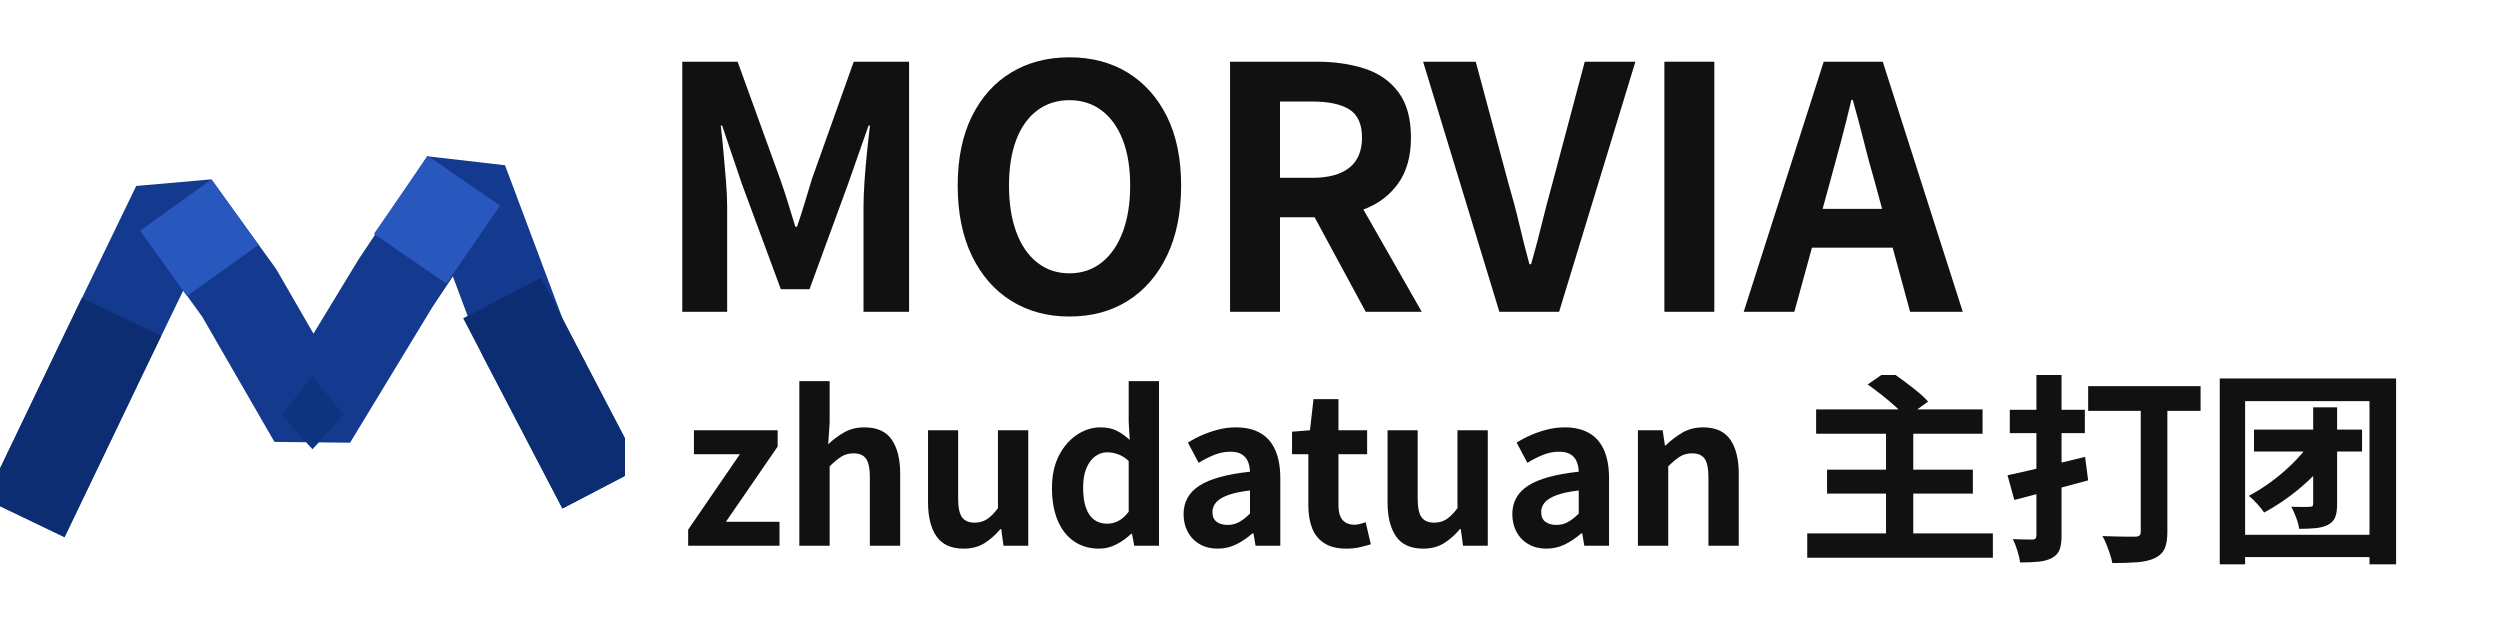
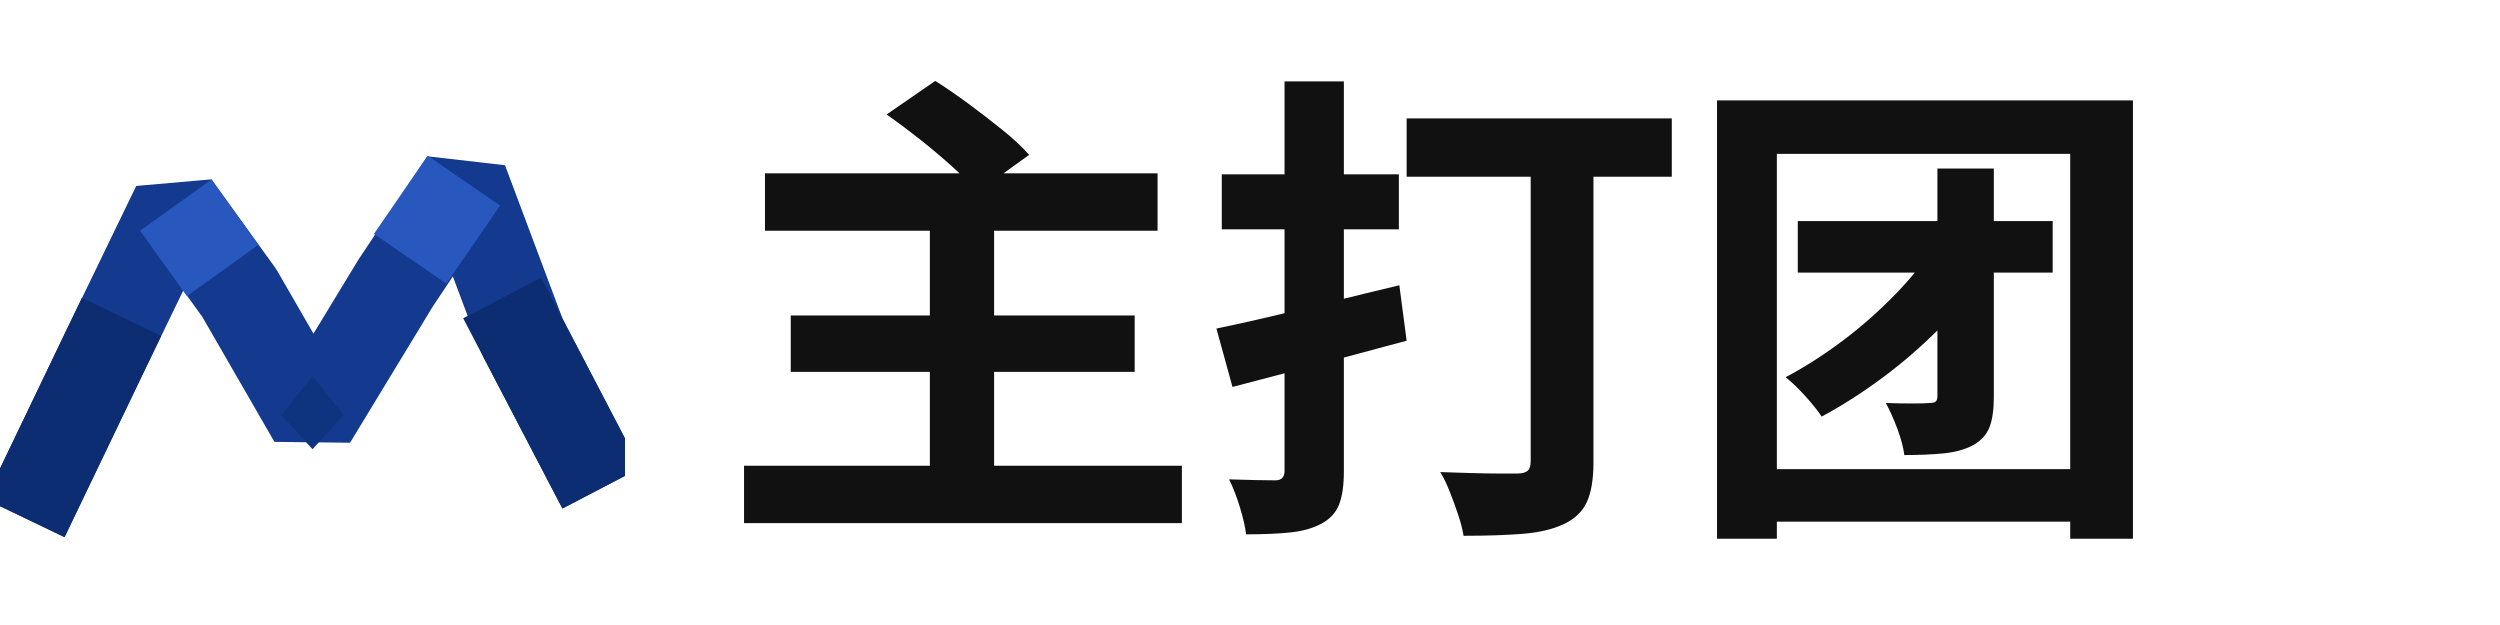
- <svg xmlns="http://www.w3.org/2000/svg" xmlns:xlink="http://www.w3.org/1999/xlink" width="640" height="160" viewBox="0 0 640 160" role="img" aria-labelledby="title desc">
+ <svg xmlns="http://www.w3.org/2000/svg" width="640" height="160" viewBox="0 0 640 160" role="img" aria-labelledby="title desc">
  <svg x="0" y="0" width="160" height="160" viewBox="0 0 64 64" preserveAspectRatio="xMinYMid meet">
    <path d="M4.5 49L10.5 36.5L18 21L24.5 30L32 43L40.5 29L47.5 18.5L53.5 34.5L59.5 46" fill="none" stroke="#143A8F" stroke-width="9" stroke-linecap="square" stroke-linejoin="bevel" />
    <path d="M4.5 49L10.5 36.5" fill="none" stroke="#0D2D72" stroke-width="9" stroke-linecap="square" />
    <path d="M18 21L22.8 27.7" fill="none" stroke="#2857BD" stroke-width="9" stroke-linecap="butt" />
    <path d="M42 26.5L47.5 18.5" fill="none" stroke="#2857BD" stroke-width="9" stroke-linecap="butt" />
    <path d="M53.5 34.5L59.5 46" fill="none" stroke="#0D2D72" stroke-width="9" stroke-linecap="square" />
    <path d="M32 38.5L35.2 42.5L32 46L28.8 42.5Z" fill="#0F347F" />
  </svg>
-   <svg x="174" y="13" width="330" height="70" viewBox="0 0 275 58" preserveAspectRatio="xMinYMid meet">
+   <svg x="184" y="16" width="410" height="128" viewBox="0 -64 216 74" preserveAspectRatio="xMinYMid meet">
    <defs>
-       <g>
-         <g id="morvia-glyph-0-0">
-           <path d="M 6.551 0 L 6.551 -53.352 L 18.359 -53.352 L 27.434 -28.297 C 28.008 -26.711 28.559 -25.043 29.09 -23.293 C 29.617 -21.539 30.145 -19.824 30.672 -18.145 L 31.031 -18.145 C 31.609 -19.824 32.16 -21.539 32.688 -23.293 C 33.215 -25.043 33.719 -26.711 34.199 -28.297 L 43.129 -53.352 L 54.938 -53.352 L 54.938 0 L 45.215 0 L 45.215 -22.246 C 45.215 -23.977 45.289 -25.871 45.434 -27.938 C 45.574 -30 45.758 -32.074 45.973 -34.164 C 46.188 -36.254 46.391 -38.113 46.586 -39.742 L 46.297 -39.742 L 41.902 -27.215 L 33.695 -4.824 L 27.574 -4.824 L 19.297 -27.215 L 15.047 -39.742 L 14.762 -39.742 C 14.953 -38.113 15.145 -36.254 15.336 -34.164 C 15.527 -32.074 15.707 -30 15.875 -27.938 C 16.043 -25.871 16.129 -23.977 16.129 -22.246 L 16.129 0 Z M 6.551 0 " />
-         </g>
-         <g id="morvia-glyph-0-1">
-           <path d="M 27.719 1.008 C 23.016 1.008 18.875 -0.109 15.301 -2.34 C 11.723 -4.57 8.93 -7.777 6.91 -11.953 C 4.895 -16.129 3.887 -21.121 3.887 -26.93 C 3.887 -32.688 4.895 -37.609 6.91 -41.688 C 8.93 -45.77 11.723 -48.887 15.301 -51.047 C 18.875 -53.207 23.016 -54.289 27.719 -54.289 C 32.473 -54.289 36.625 -53.195 40.176 -51.012 C 43.727 -48.828 46.512 -45.707 48.527 -41.652 C 50.543 -37.598 51.551 -32.688 51.551 -26.93 C 51.551 -21.121 50.543 -16.129 48.527 -11.953 C 46.512 -7.777 43.727 -4.57 40.176 -2.34 C 36.625 -0.109 32.473 1.008 27.719 1.008 Z M 27.719 -8.207 C 30.359 -8.207 32.652 -8.977 34.598 -10.512 C 36.539 -12.047 38.039 -14.219 39.098 -17.027 C 40.152 -19.836 40.68 -23.137 40.68 -26.93 C 40.68 -30.719 40.152 -33.973 39.098 -36.684 C 38.039 -39.395 36.539 -41.484 34.598 -42.949 C 32.652 -44.41 30.359 -45.145 27.719 -45.145 C 25.078 -45.145 22.789 -44.41 20.844 -42.949 C 18.898 -41.484 17.41 -39.395 16.379 -36.684 C 15.348 -33.973 14.832 -30.719 14.832 -26.93 C 14.832 -23.137 15.348 -19.836 16.379 -17.027 C 17.41 -14.219 18.898 -12.047 20.844 -10.512 C 22.789 -8.977 25.078 -8.207 27.719 -8.207 Z M 27.719 -8.207 " />
-         </g>
-         <g id="morvia-glyph-0-2">
-           <path d="M 6.551 0 L 6.551 -53.352 L 25.055 -53.352 C 28.848 -53.352 32.258 -52.859 35.281 -51.875 C 38.305 -50.891 40.703 -49.211 42.48 -46.836 C 44.258 -44.461 45.145 -41.23 45.145 -37.152 C 45.145 -33.215 44.258 -29.988 42.48 -27.469 C 40.703 -24.949 38.305 -23.102 35.281 -21.926 C 32.258 -20.746 28.848 -20.16 25.055 -20.16 L 17.207 -20.16 L 17.207 0 Z M 17.207 -28.586 L 24.121 -28.586 C 27.574 -28.586 30.203 -29.305 32.004 -30.742 C 33.805 -32.184 34.703 -34.32 34.703 -37.152 C 34.703 -40.031 33.805 -42.035 32.004 -43.164 C 30.203 -44.293 27.574 -44.855 24.121 -44.855 L 17.207 -44.855 Z M 35.496 0 L 23.113 -22.895 L 30.602 -29.52 L 47.449 0 Z M 35.496 0 " />
-         </g>
-         <g id="morvia-glyph-0-3">
-           <path d="M 15.91 0 L -0.359 -53.352 L 10.871 -53.352 L 17.855 -27.359 C 18.719 -24.434 19.477 -21.59 20.125 -18.828 C 20.773 -16.066 21.504 -13.176 22.32 -10.152 L 22.68 -10.152 C 23.543 -13.176 24.312 -16.066 24.984 -18.828 C 25.656 -21.59 26.398 -24.434 27.215 -27.359 L 34.129 -53.352 L 44.93 -53.352 L 28.656 0 Z M 15.91 0 " />
-         </g>
-         <g id="morvia-glyph-0-4">
-           <path d="M 6.551 0 L 6.551 -53.352 L 17.207 -53.352 L 17.207 0 Z M 6.551 0 " />
-         </g>
-         <g id="morvia-glyph-0-5">
-           <path d="M -0.289 0 L 16.777 -53.352 L 29.375 -53.352 L 46.441 0 L 35.207 0 L 27.648 -27.793 C 26.832 -30.574 26.051 -33.469 25.309 -36.469 C 24.562 -39.469 23.785 -42.383 22.969 -45.215 L 22.68 -45.215 C 22.008 -42.336 21.277 -39.406 20.484 -36.434 C 19.691 -33.457 18.91 -30.574 18.145 -27.793 L 10.512 0 Z M 10.297 -13.68 L 10.297 -21.961 L 35.641 -21.961 L 35.641 -13.68 Z M 10.297 -13.68 " />
-         </g>
+       <g id="approved-glyph-0-8">
+         <path d="M 6.84 -47.594 L 64.945 -47.594 L 64.945 -39.098 L 6.84 -39.098 Z M 10.656 -26.566 L 61.559 -26.566 L 61.559 -18.215 L 10.656 -18.215 Z M 3.742 -4.32 L 68.543 -4.32 L 68.543 4.176 L 3.742 4.176 Z M 31.246 -40.246 L 40.754 -40.246 L 40.754 0.215 L 31.246 0.215 Z M 24.84 -56.305 L 32.039 -61.273 C 33.574 -60.312 35.219 -59.184 36.973 -57.887 C 38.723 -56.594 40.402 -55.297 42.012 -54 C 43.621 -52.703 44.93 -51.48 45.938 -50.328 L 38.23 -44.785 C 37.367 -45.887 36.18 -47.125 34.668 -48.492 C 33.156 -49.859 31.535 -51.227 29.809 -52.598 C 28.078 -53.965 26.426 -55.199 24.84 -56.305 Z M 24.84 -56.305 " />
      </g>
-     </defs>
-     <g fill="rgb(6.667%, 6.667%, 6.667%)" fill-opacity="1">
-       <use xlink:href="#morvia-glyph-0-0" x="-6" y="55.516" />
-       <use xlink:href="#morvia-glyph-0-1" x="55.422" y="55.516" />
-       <use xlink:href="#morvia-glyph-0-2" x="110.859" y="55.516" />
-       <use xlink:href="#morvia-glyph-0-3" x="158.953" y="55.516" />
-       <use xlink:href="#morvia-glyph-0-4" x="203.516" y="55.516" />
-       <use xlink:href="#morvia-glyph-0-5" x="227.281" y="55.516" />
-     </g>
-   </svg>
-   <svg x="174" y="96" width="440" height="50" viewBox="0 24 600 68" preserveAspectRatio="xMinYMid meet">
-     <defs>
-       <g>
-         <g id="approved-glyph-0-0">
-           <path d="M 2.953 0 L 2.953 -5.617 L 21.023 -31.969 L 4.969 -31.969 L 4.969 -40.32 L 34.199 -40.32 L 34.199 -34.633 L 16.129 -8.352 L 34.848 -8.352 L 34.848 0 Z M 2.953 0 " />
-         </g>
-         <g id="approved-glyph-0-1">
-           <path d="M 5.688 0 L 5.688 -57.457 L 16.273 -57.457 L 16.273 -42.984 L 15.77 -35.426 C 17.352 -36.961 19.176 -38.328 21.238 -39.527 C 23.305 -40.727 25.703 -41.328 28.441 -41.328 C 32.809 -41.328 35.977 -39.898 37.945 -37.043 C 39.91 -34.188 40.895 -30.215 40.895 -25.129 L 40.895 0 L 30.312 0 L 30.312 -23.832 C 30.312 -26.953 29.867 -29.137 28.98 -30.383 C 28.094 -31.633 26.641 -32.258 24.625 -32.258 C 22.992 -32.258 21.562 -31.871 20.34 -31.105 C 19.117 -30.336 17.762 -29.207 16.273 -27.719 L 16.273 0 Z M 5.688 0 " />
-         </g>
-         <g id="approved-glyph-0-2">
-           <path d="M 17.711 1.008 C 13.344 1.008 10.176 -0.422 8.207 -3.277 C 6.238 -6.133 5.258 -10.105 5.258 -15.191 L 5.258 -40.32 L 15.77 -40.32 L 15.77 -16.488 C 15.77 -13.367 16.223 -11.184 17.137 -9.938 C 18.047 -8.688 19.512 -8.062 21.527 -8.062 C 23.16 -8.062 24.59 -8.461 25.812 -9.254 C 27.035 -10.043 28.32 -11.328 29.664 -13.105 L 29.664 -40.32 L 40.246 -40.32 L 40.246 0 L 31.609 0 L 30.816 -5.832 L 30.527 -5.832 C 28.801 -3.77 26.93 -2.113 24.91 -0.863 C 22.895 0.383 20.496 1.008 17.711 1.008 Z M 17.711 1.008 " />
-         </g>
-         <g id="approved-glyph-0-3">
-           <path d="M 19.871 1.008 C 16.512 1.008 13.598 0.168 11.125 -1.512 C 8.652 -3.191 6.742 -5.617 5.398 -8.785 C 4.055 -11.953 3.383 -15.742 3.383 -20.16 C 3.383 -24.527 4.188 -28.285 5.797 -31.43 C 7.402 -34.57 9.504 -37.008 12.098 -38.734 C 14.688 -40.465 17.426 -41.328 20.305 -41.328 C 22.559 -41.328 24.469 -40.934 26.027 -40.141 C 27.59 -39.348 29.09 -38.281 30.527 -36.938 L 30.168 -43.273 L 30.168 -57.457 L 40.754 -57.457 L 40.754 0 L 32.113 0 L 31.32 -4.176 L 31.031 -4.176 C 29.543 -2.734 27.84 -1.512 25.922 -0.504 C 24 0.504 21.984 1.008 19.871 1.008 Z M 22.609 -7.703 C 24.047 -7.703 25.379 -8.027 26.605 -8.676 C 27.828 -9.324 29.016 -10.391 30.168 -11.879 L 30.168 -29.594 C 28.969 -30.695 27.73 -31.477 26.461 -31.934 C 25.188 -32.387 23.902 -32.617 22.609 -32.617 C 21.121 -32.617 19.738 -32.148 18.469 -31.211 C 17.195 -30.277 16.176 -28.895 15.406 -27.07 C 14.641 -25.246 14.258 -22.992 14.258 -20.305 C 14.258 -17.52 14.578 -15.191 15.227 -13.32 C 15.875 -11.449 16.824 -10.043 18.07 -9.109 C 19.32 -8.172 20.832 -7.703 22.609 -7.703 Z M 22.609 -7.703 " />
-         </g>
-         <g id="approved-glyph-0-4">
-           <path d="M 15.551 1.008 C 13.199 1.008 11.125 0.492 9.324 -0.539 C 7.523 -1.57 6.133 -3 5.148 -4.824 C 4.164 -6.648 3.672 -8.711 3.672 -11.016 C 3.672 -15.289 5.52 -18.613 9.215 -20.988 C 12.91 -23.363 18.793 -24.984 26.855 -25.848 C 26.809 -27.191 26.566 -28.379 26.137 -29.41 C 25.703 -30.445 24.996 -31.273 24.012 -31.895 C 23.027 -32.52 21.695 -32.832 20.016 -32.832 C 18.145 -32.832 16.297 -32.473 14.473 -31.754 C 12.648 -31.031 10.801 -30.098 8.93 -28.945 L 5.184 -36 C 6.77 -37.008 8.449 -37.895 10.223 -38.664 C 12 -39.434 13.871 -40.066 15.84 -40.57 C 17.809 -41.074 19.848 -41.328 21.961 -41.328 C 25.367 -41.328 28.223 -40.656 30.527 -39.312 C 32.832 -37.969 34.559 -35.977 35.711 -33.336 C 36.863 -30.695 37.441 -27.434 37.441 -23.543 L 37.441 0 L 28.801 0 L 28.078 -4.32 L 27.719 -4.32 C 25.992 -2.785 24.121 -1.512 22.105 -0.504 C 20.09 0.504 17.902 1.008 15.551 1.008 Z M 19.078 -7.273 C 20.566 -7.273 21.926 -7.621 23.148 -8.316 C 24.371 -9.012 25.609 -9.984 26.855 -11.23 L 26.855 -19.297 C 23.594 -18.91 21 -18.359 19.078 -17.641 C 17.16 -16.922 15.793 -16.066 14.977 -15.086 C 14.16 -14.102 13.754 -13.008 13.754 -11.809 C 13.754 -10.223 14.242 -9.07 15.227 -8.352 C 16.211 -7.633 17.496 -7.273 19.078 -7.273 Z M 19.078 -7.273 " />
-         </g>
-         <g id="approved-glyph-0-5">
-           <path d="M 20.449 1.008 C 17.281 1.008 14.711 0.371 12.742 -0.898 C 10.777 -2.172 9.359 -3.938 8.496 -6.191 C 7.633 -8.449 7.199 -11.062 7.199 -14.039 L 7.199 -31.969 L 1.512 -31.969 L 1.512 -39.816 L 7.777 -40.32 L 9 -51.191 L 17.711 -51.191 L 17.711 -40.32 L 27.719 -40.32 L 27.719 -31.969 L 17.711 -31.969 L 17.711 -14.113 C 17.711 -11.809 18.191 -10.105 19.152 -9 C 20.113 -7.895 21.48 -7.344 23.258 -7.344 C 23.93 -7.344 24.625 -7.441 25.344 -7.633 C 26.062 -7.824 26.688 -8.016 27.215 -8.207 L 29.016 -0.504 C 27.91 -0.168 26.652 0.168 25.234 0.504 C 23.82 0.84 22.223 1.008 20.449 1.008 Z M 20.449 1.008 " />
-         </g>
-         <g id="approved-glyph-0-6">
-           <path d="M 5.688 0 L 5.688 -40.32 L 14.328 -40.32 L 15.121 -34.992 L 15.336 -34.992 C 17.113 -36.719 19.055 -38.207 21.168 -39.457 C 23.281 -40.703 25.703 -41.328 28.441 -41.328 C 32.809 -41.328 35.977 -39.898 37.945 -37.043 C 39.91 -34.188 40.895 -30.215 40.895 -25.129 L 40.895 0 L 30.312 0 L 30.312 -23.832 C 30.312 -26.953 29.867 -29.137 28.98 -30.383 C 28.094 -31.633 26.641 -32.258 24.625 -32.258 C 22.992 -32.258 21.562 -31.871 20.34 -31.105 C 19.117 -30.336 17.762 -29.207 16.273 -27.719 L 16.273 0 Z M 5.688 0 " />
-         </g>
-         <g id="approved-glyph-0-7">
- </g>
-         <g id="approved-glyph-0-8">
-           <path d="M 6.84 -47.594 L 64.945 -47.594 L 64.945 -39.098 L 6.84 -39.098 Z M 10.656 -26.566 L 61.559 -26.566 L 61.559 -18.215 L 10.656 -18.215 Z M 3.742 -4.32 L 68.543 -4.32 L 68.543 4.176 L 3.742 4.176 Z M 31.246 -40.246 L 40.754 -40.246 L 40.754 0.215 L 31.246 0.215 Z M 24.84 -56.305 L 32.039 -61.273 C 33.574 -60.312 35.219 -59.184 36.973 -57.887 C 38.723 -56.594 40.402 -55.297 42.012 -54 C 43.621 -52.703 44.93 -51.48 45.938 -50.328 L 38.23 -44.785 C 37.367 -45.887 36.18 -47.125 34.668 -48.492 C 33.156 -49.859 31.535 -51.227 29.809 -52.598 C 28.078 -53.965 26.426 -55.199 24.84 -56.305 Z M 24.84 -56.305 " />
-         </g>
-         <g id="approved-glyph-0-9">
-           <path d="M 2.375 -24.625 C 4.727 -25.105 7.379 -25.691 10.332 -26.387 C 13.285 -27.086 16.402 -27.84 19.691 -28.656 C 22.98 -29.473 26.23 -30.266 29.449 -31.031 L 30.527 -22.824 C 26.113 -21.625 21.637 -20.426 17.102 -19.223 C 12.562 -18.023 8.449 -16.945 4.754 -15.984 Z M 3.168 -47.449 L 29.375 -47.449 L 29.375 -39.312 L 3.168 -39.312 Z M 12.457 -61.199 L 21.238 -61.199 L 21.238 -3.527 C 21.238 -1.414 21 0.238 20.52 1.441 C 20.039 2.641 19.176 3.574 17.93 4.246 C 16.68 4.922 15.168 5.352 13.391 5.543 C 11.617 5.734 9.406 5.832 6.77 5.832 C 6.625 4.68 6.312 3.324 5.832 1.766 C 5.352 0.203 4.824 -1.152 4.246 -2.305 C 5.641 -2.258 7.008 -2.219 8.352 -2.195 C 9.695 -2.172 10.609 -2.16 11.09 -2.16 C 12 -2.16 12.457 -2.617 12.457 -3.527 Z M 30.527 -55.727 L 69.77 -55.727 L 69.77 -47.09 L 30.527 -47.09 Z M 48.887 -52.559 L 58.176 -52.559 L 58.176 -4.824 C 58.176 -2.328 57.852 -0.371 57.203 1.043 C 56.555 2.461 55.414 3.551 53.785 4.32 C 52.152 5.09 50.113 5.566 47.664 5.762 C 45.215 5.953 42.312 6.047 38.953 6.047 C 38.809 5.137 38.543 4.105 38.16 2.953 C 37.777 1.801 37.355 0.648 36.898 -0.504 C 36.445 -1.656 35.977 -2.617 35.496 -3.383 C 36.984 -3.336 38.508 -3.289 40.066 -3.238 C 41.629 -3.191 43.031 -3.168 44.281 -3.168 C 45.527 -3.168 46.391 -3.168 46.871 -3.168 C 47.594 -3.168 48.109 -3.301 48.422 -3.562 C 48.73 -3.828 48.887 -4.297 48.887 -4.969 Z M 48.887 -52.559 " />
-         </g>
-         <g id="approved-glyph-0-10">
-           <path d="M 5.184 -58.391 L 66.742 -58.391 L 66.742 6.48 L 57.457 6.48 L 57.457 -50.473 L 14.039 -50.473 L 14.039 6.48 L 5.184 6.48 Z M 10.297 -3.816 L 62.93 -3.816 L 62.93 3.961 L 10.297 3.961 Z M 17.137 -40.535 L 54.863 -40.535 L 54.863 -32.902 L 17.137 -32.902 Z M 37.801 -48.312 L 46.152 -48.312 L 46.152 -14.543 C 46.152 -12.625 45.938 -11.113 45.504 -10.008 C 45.07 -8.902 44.258 -8.016 43.055 -7.344 C 41.855 -6.719 40.43 -6.324 38.773 -6.156 C 37.117 -5.988 35.16 -5.902 32.902 -5.902 C 32.762 -7.055 32.41 -8.363 31.859 -9.828 C 31.309 -11.293 30.742 -12.551 30.168 -13.609 C 31.512 -13.559 32.809 -13.535 34.055 -13.535 C 35.305 -13.535 36.168 -13.559 36.648 -13.609 C 37.078 -13.609 37.379 -13.68 37.547 -13.824 C 37.715 -13.969 37.801 -14.23 37.801 -14.617 Z M 38.375 -38.375 L 45.359 -33.406 C 43.297 -30.336 40.883 -27.422 38.125 -24.66 C 35.363 -21.898 32.484 -19.414 29.484 -17.207 C 26.484 -15 23.543 -13.129 20.664 -11.594 C 20.184 -12.359 19.402 -13.344 18.324 -14.543 C 17.242 -15.742 16.246 -16.703 15.336 -17.426 C 18.07 -18.863 20.855 -20.641 23.688 -22.754 C 26.52 -24.863 29.219 -27.254 31.789 -29.914 C 34.355 -32.578 36.551 -35.398 38.375 -38.375 Z M 38.375 -38.375 " />
-         </g>
+       <g id="approved-glyph-0-9">
+         <path d="M 2.375 -24.625 C 4.727 -25.105 7.379 -25.691 10.332 -26.387 C 13.285 -27.086 16.402 -27.84 19.691 -28.656 C 22.98 -29.473 26.23 -30.266 29.449 -31.031 L 30.527 -22.824 C 26.113 -21.625 21.637 -20.426 17.102 -19.223 C 12.562 -18.023 8.449 -16.945 4.754 -15.984 Z M 3.168 -47.449 L 29.375 -47.449 L 29.375 -39.312 L 3.168 -39.312 Z M 12.457 -61.199 L 21.238 -61.199 L 21.238 -3.527 C 21.238 -1.414 21 0.238 20.52 1.441 C 20.039 2.641 19.176 3.574 17.93 4.246 C 16.68 4.922 15.168 5.352 13.391 5.543 C 11.617 5.734 9.406 5.832 6.77 5.832 C 6.625 4.68 6.312 3.324 5.832 1.766 C 5.352 0.203 4.824 -1.152 4.246 -2.305 C 5.641 -2.258 7.008 -2.219 8.352 -2.195 C 9.695 -2.172 10.609 -2.16 11.09 -2.16 C 12 -2.16 12.457 -2.617 12.457 -3.527 Z M 30.527 -55.727 L 69.77 -55.727 L 69.77 -47.09 L 30.527 -47.09 Z M 48.887 -52.559 L 58.176 -52.559 L 58.176 -4.824 C 58.176 -2.328 57.852 -0.371 57.203 1.043 C 56.555 2.461 55.414 3.551 53.785 4.32 C 52.152 5.09 50.113 5.566 47.664 5.762 C 45.215 5.953 42.312 6.047 38.953 6.047 C 38.809 5.137 38.543 4.105 38.16 2.953 C 37.777 1.801 37.355 0.648 36.898 -0.504 C 36.445 -1.656 35.977 -2.617 35.496 -3.383 C 36.984 -3.336 38.508 -3.289 40.066 -3.238 C 41.629 -3.191 43.031 -3.168 44.281 -3.168 C 45.527 -3.168 46.391 -3.168 46.871 -3.168 C 47.594 -3.168 48.109 -3.301 48.422 -3.562 C 48.73 -3.828 48.887 -4.297 48.887 -4.969 Z M 48.887 -52.559 " />
+       </g>
+       <g id="approved-glyph-0-10">
+         <path d="M 5.184 -58.391 L 66.742 -58.391 L 66.742 6.48 L 57.457 6.48 L 57.457 -50.473 L 14.039 -50.473 L 14.039 6.48 L 5.184 6.48 Z M 10.297 -3.816 L 62.93 -3.816 L 62.93 3.961 L 10.297 3.961 Z M 17.137 -40.535 L 54.863 -40.535 L 54.863 -32.902 L 17.137 -32.902 Z M 37.801 -48.312 L 46.152 -48.312 L 46.152 -14.543 C 46.152 -12.625 45.938 -11.113 45.504 -10.008 C 45.07 -8.902 44.258 -8.016 43.055 -7.344 C 41.855 -6.719 40.43 -6.324 38.773 -6.156 C 37.117 -5.988 35.16 -5.902 32.902 -5.902 C 32.762 -7.055 32.41 -8.363 31.859 -9.828 C 31.309 -11.293 30.742 -12.551 30.168 -13.609 C 31.512 -13.559 32.809 -13.535 34.055 -13.535 C 35.305 -13.535 36.168 -13.559 36.648 -13.609 C 37.078 -13.609 37.379 -13.68 37.547 -13.824 C 37.715 -13.969 37.801 -14.23 37.801 -14.617 Z M 38.375 -38.375 L 45.359 -33.406 C 43.297 -30.336 40.883 -27.422 38.125 -24.66 C 35.363 -21.898 32.484 -19.414 29.484 -17.207 C 26.484 -15 23.543 -13.129 20.664 -11.594 C 20.184 -12.359 19.402 -13.344 18.324 -14.543 C 17.242 -15.742 16.246 -16.703 15.336 -17.426 C 18.07 -18.863 20.855 -20.641 23.688 -22.754 C 26.52 -24.863 29.219 -27.254 31.789 -29.914 C 34.355 -32.578 36.551 -35.398 38.375 -38.375 Z M 38.375 -38.375 " />
      </g>
    </defs>
    <g fill="#111111">
-       <use href="#approved-glyph-0-0" x="0" y="83.516" />
-       <use href="#approved-glyph-0-1" x="36.077" y="83.516" />
-       <use href="#approved-glyph-0-2" x="81.435" y="83.516" />
-       <use href="#approved-glyph-0-3" x="126.574" y="83.516" />
-       <use href="#approved-glyph-0-4" x="172.229" y="83.516" />
-       <use href="#approved-glyph-0-5" x="212.259" y="83.516" />
-       <use href="#approved-glyph-0-2" x="241.852" y="83.516" />
-       <use href="#approved-glyph-0-4" x="286.991" y="83.516" />
-       <use href="#approved-glyph-0-6" x="328.818" y="83.516" />
-       <use href="#approved-glyph-0-7" x="374.254" y="83.516" />
-       <use href="#approved-glyph-0-8" x="389.878" y="83.516" />
-       <use href="#approved-glyph-0-9" x="461.158" y="83.516" />
-       <use href="#approved-glyph-0-10" x="532.438" y="83.516" />
+       <use href="#approved-glyph-0-8" x="0" y="0" />
+       <use href="#approved-glyph-0-9" x="71.28" y="0" />
+       <use href="#approved-glyph-0-10" x="142.56" y="0" />
    </g>
  </svg>
</svg>
